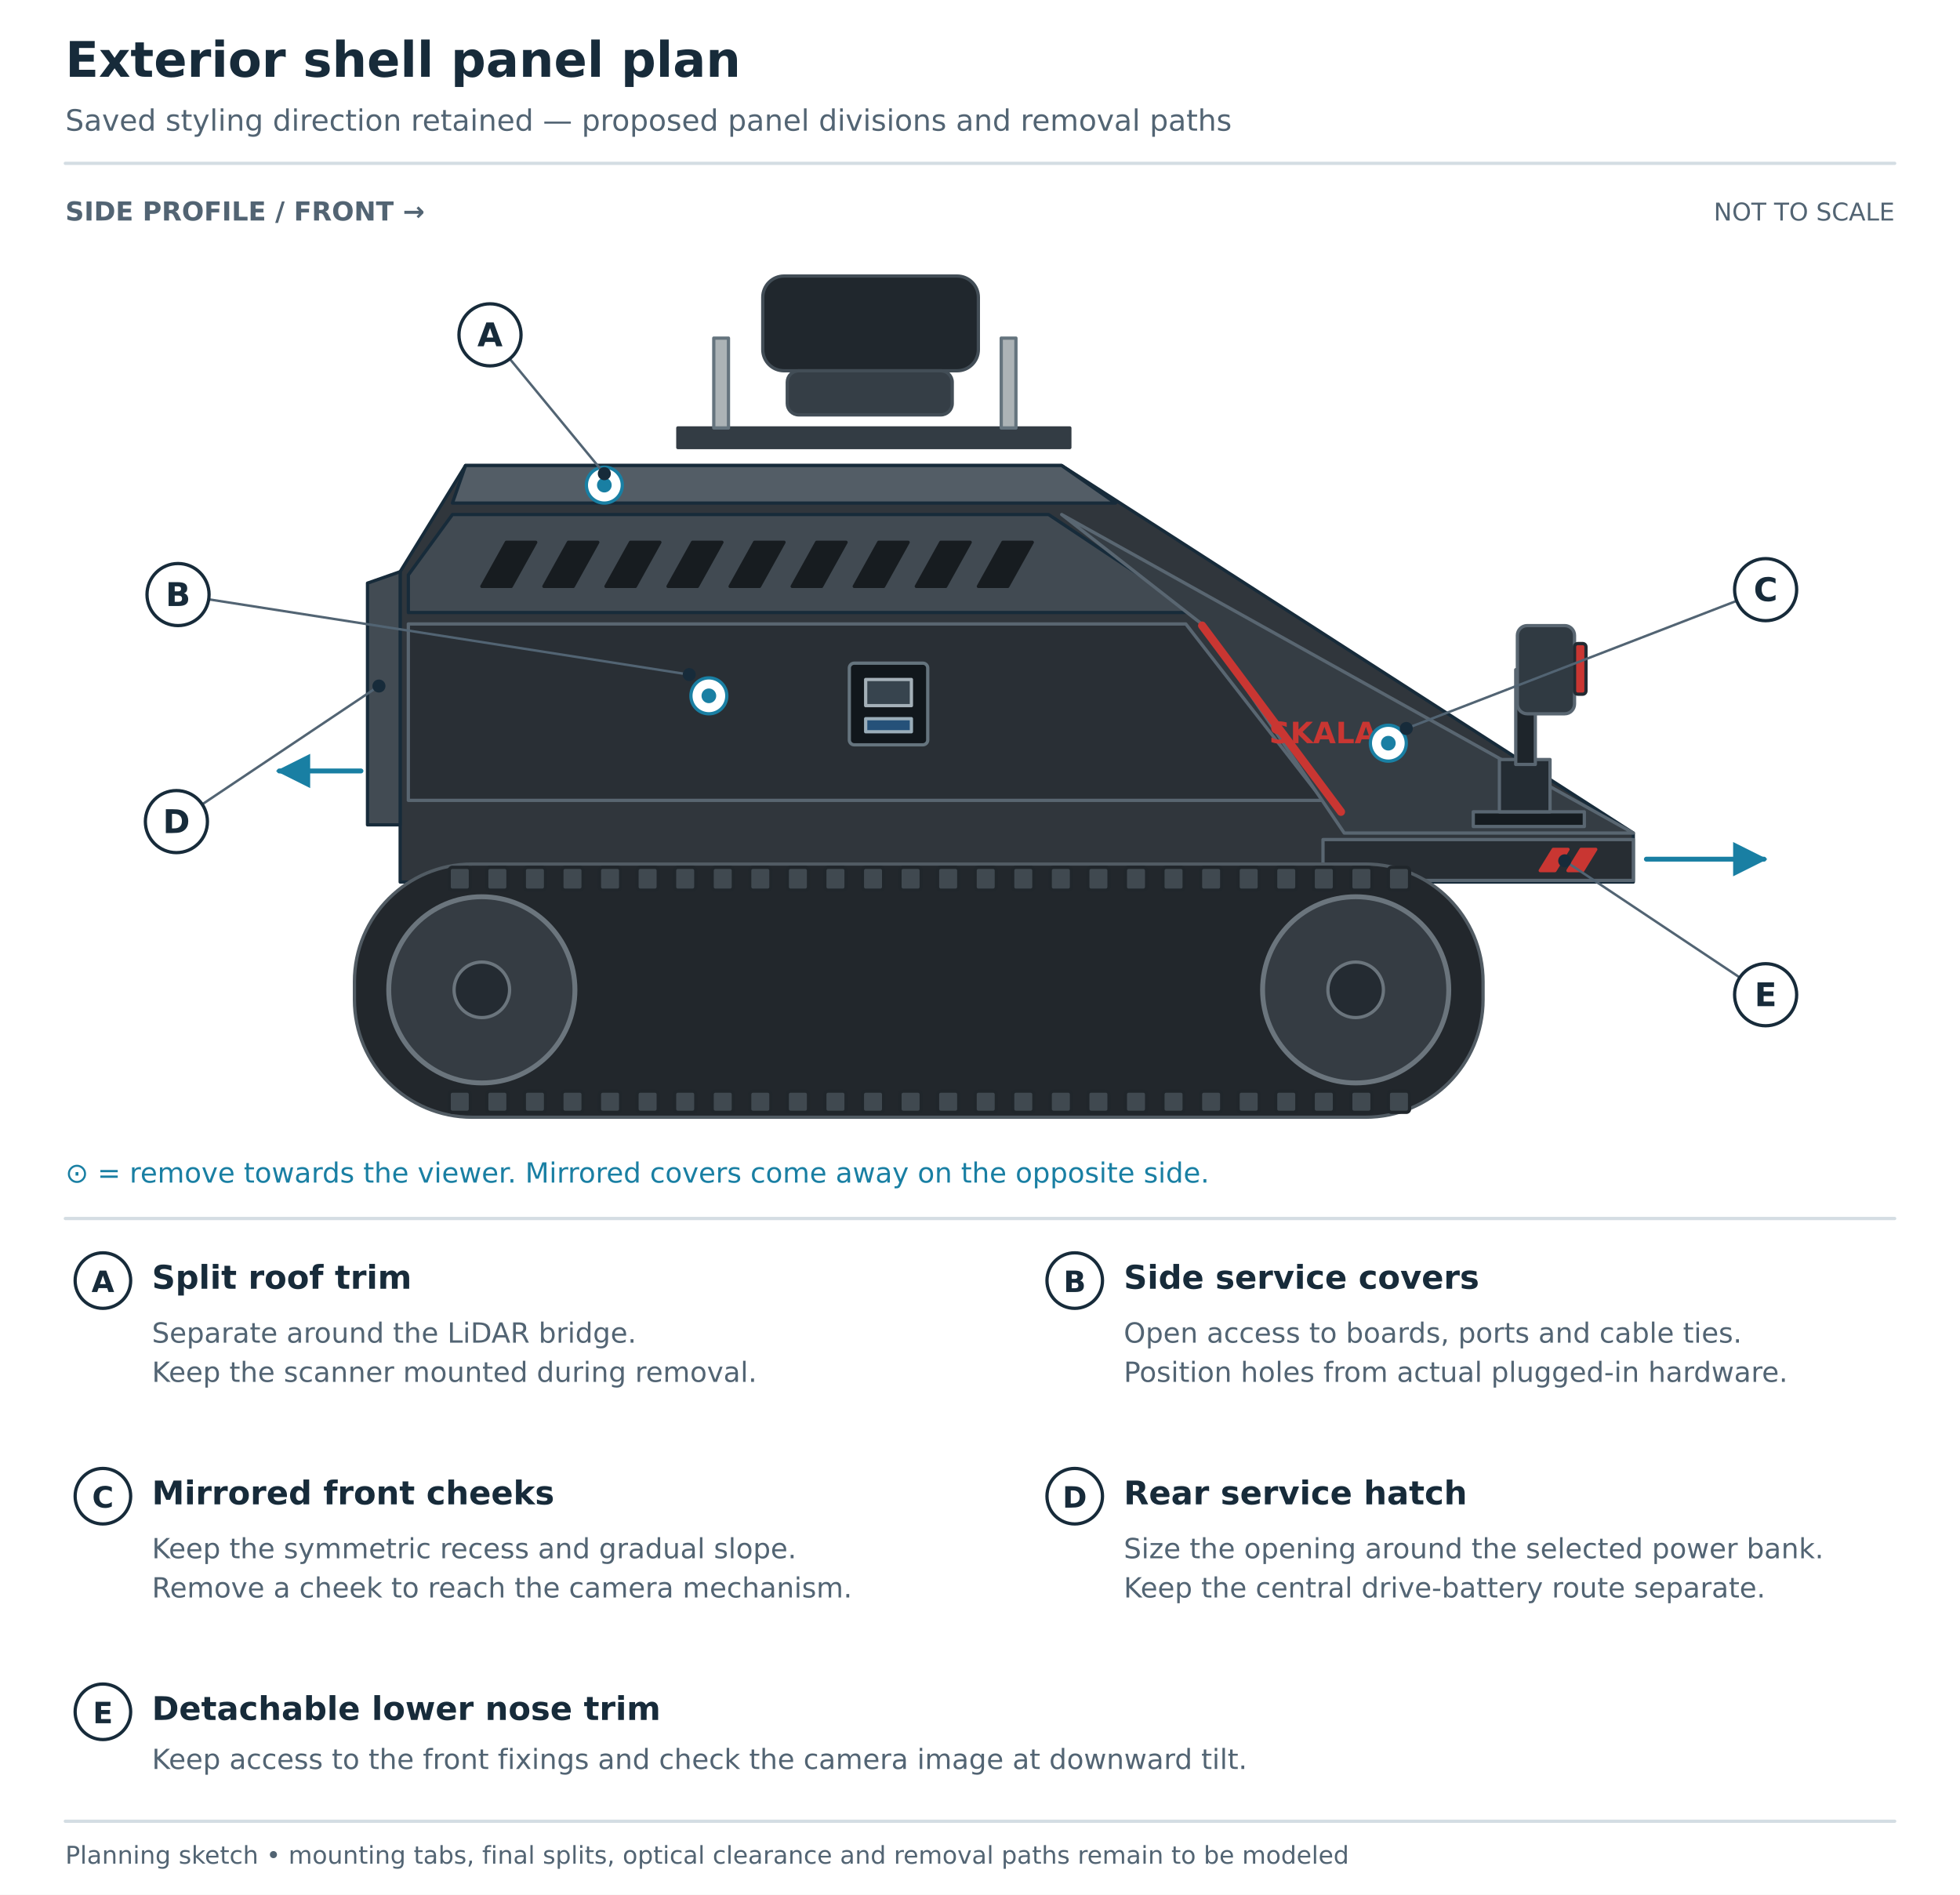
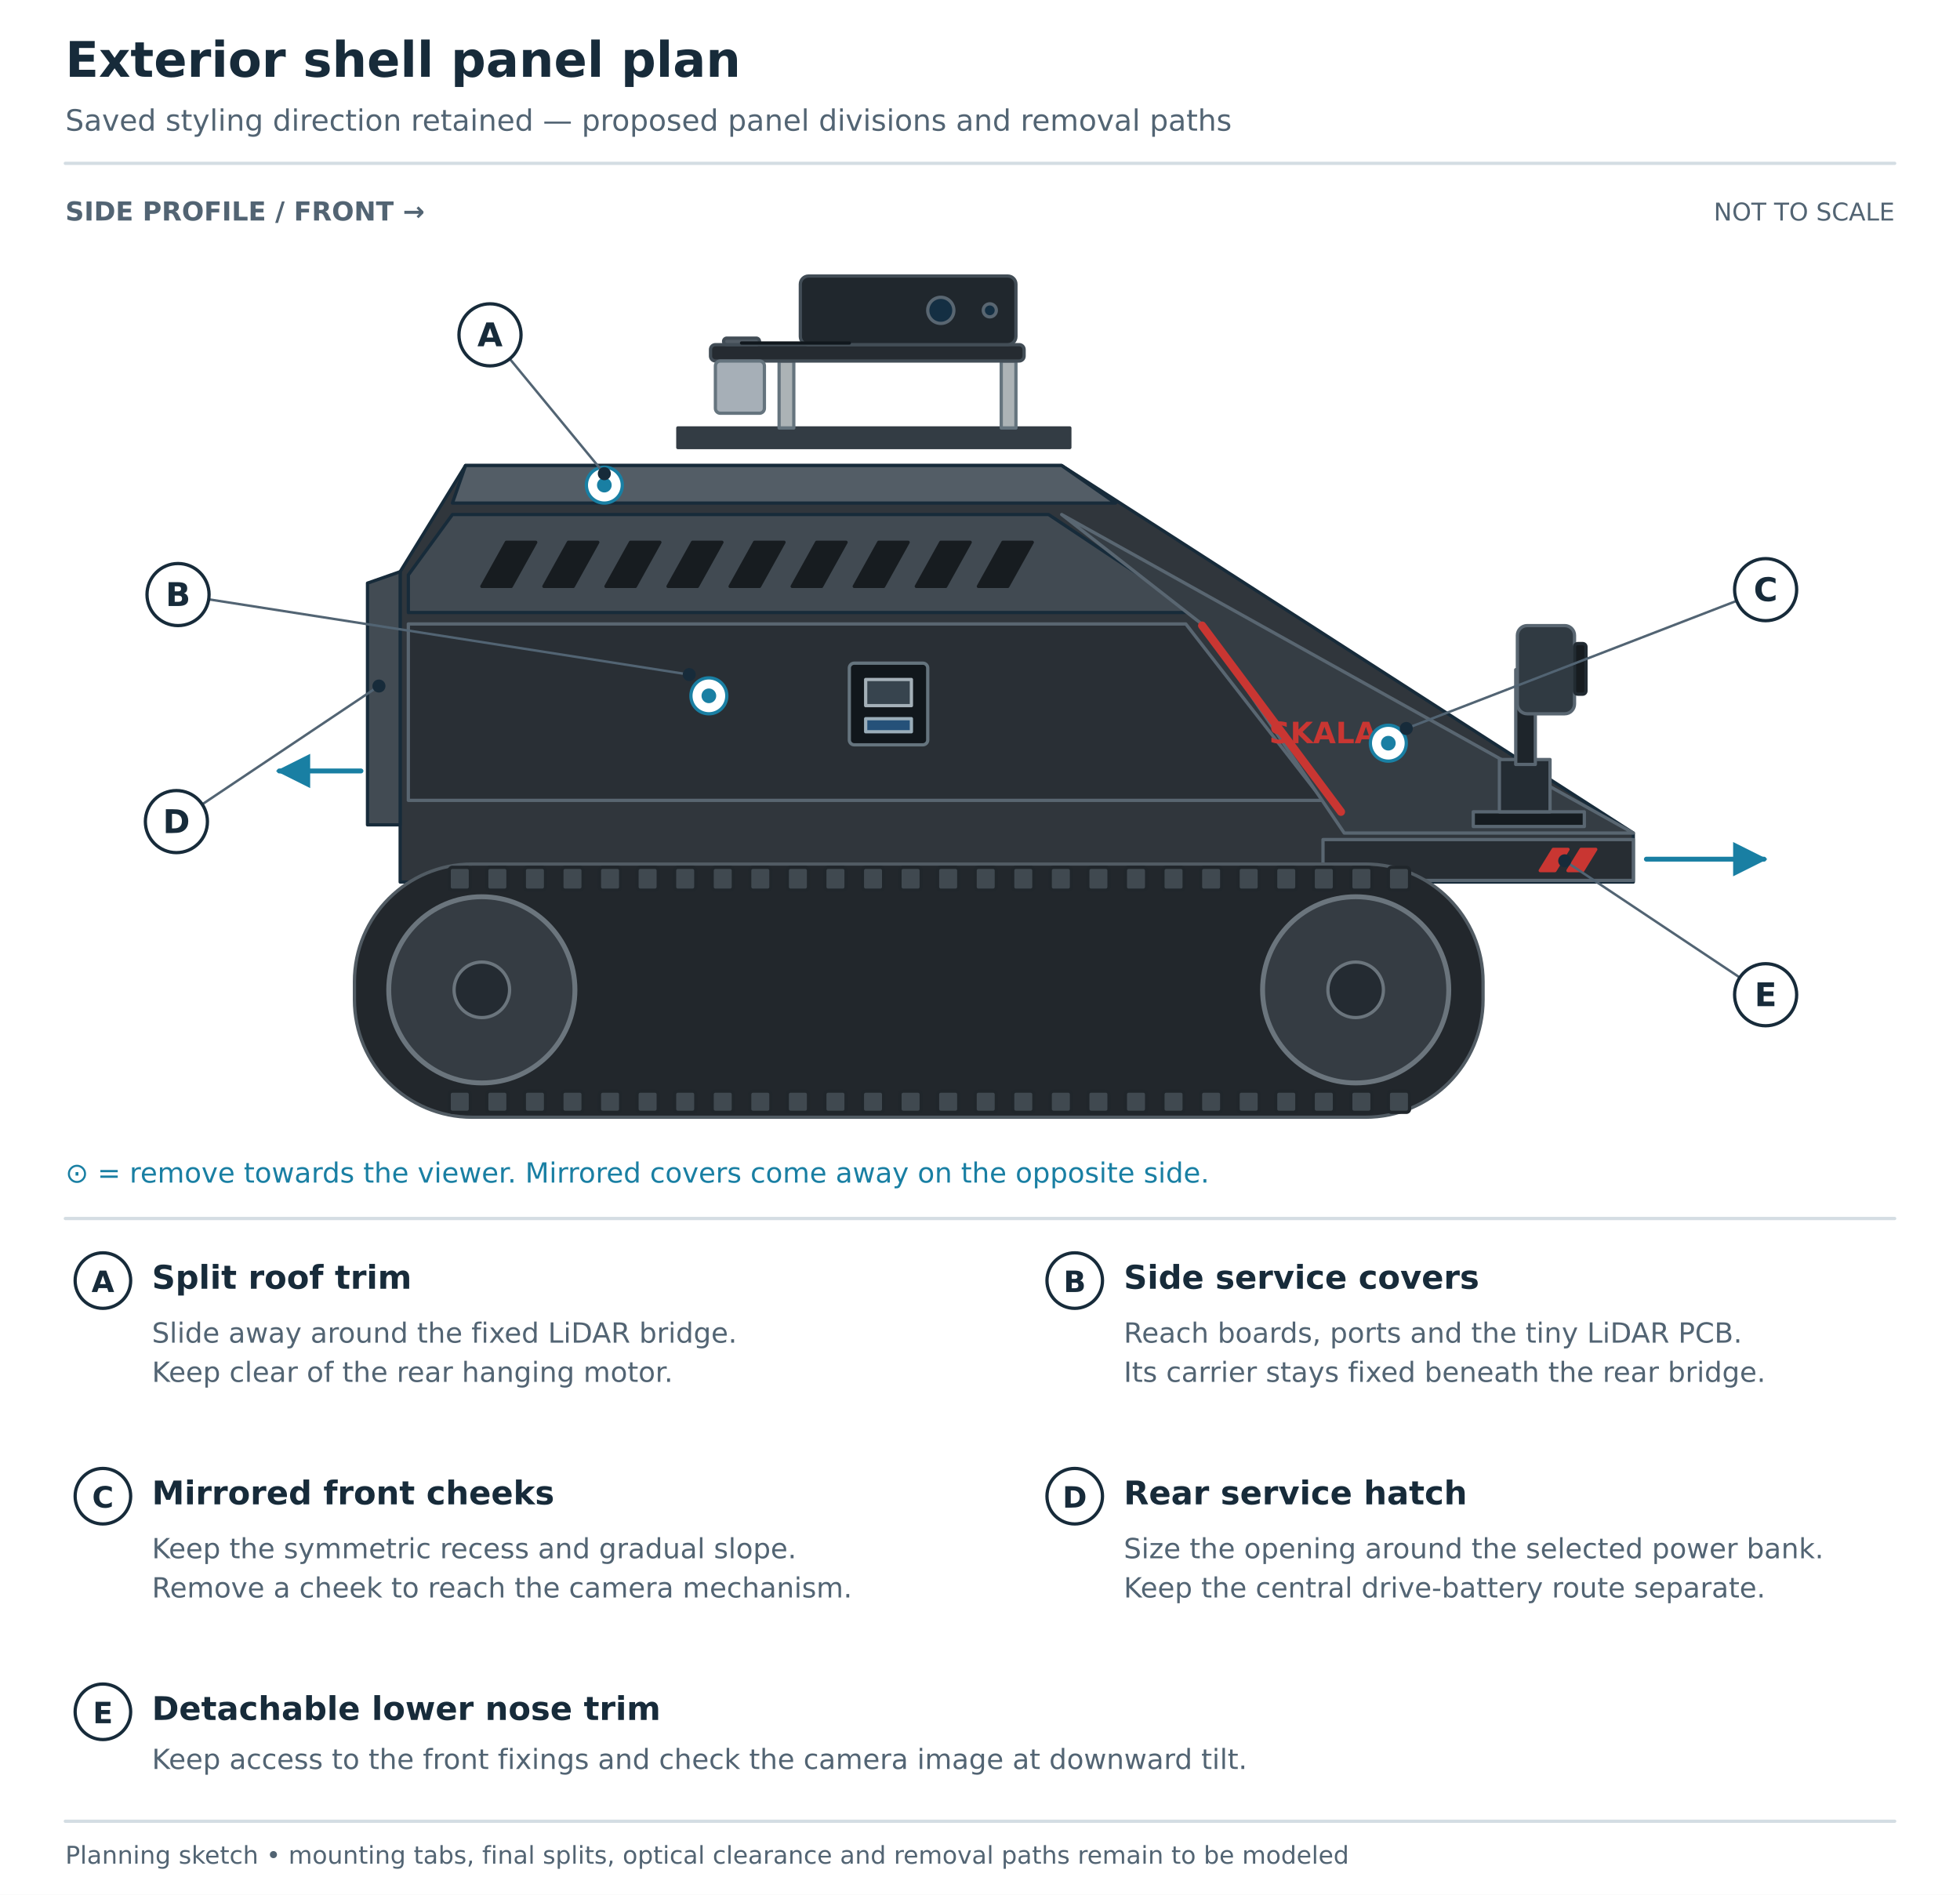
<svg xmlns="http://www.w3.org/2000/svg" width="1200" height="1160" viewBox="0 0 1200 1160">
  <defs>
    <marker id="arrow" viewBox="0 0 10 10" refX="9" refY="5" markerWidth="7" markerHeight="7" orient="auto-start-reverse">
      <path d="M0 0 L10 5 L0 10Z" fill="#197fa3" />
    </marker>
  </defs>
  <rect width="1200" height="1160" fill="#ffffff" />
  <g font-family="DejaVu Sans,Arial,sans-serif" stroke-linejoin="round" stroke-linecap="round">
    <text x="40" y="47" font-size="30" fill="#172b3a" font-weight="700" text-anchor="start">Exterior shell panel plan</text>
    <text x="40" y="80" font-size="18" fill="#526473" font-weight="400" text-anchor="start">Saved styling direction retained — proposed panel divisions and removal paths</text>
    <path d="M40 100 L1160 100" fill="none" stroke="#d4dde3" stroke-width="2" />
    <text x="40" y="135" font-size="16" fill="#526473" font-weight="700" text-anchor="start">SIDE PROFILE  /  FRONT →</text>
    <text x="1160" y="135" font-size="15" fill="#526473" font-weight="400" text-anchor="end">NOT TO SCALE</text>
    <path d="M245 505 L245 350 L285 285 L650 285 L1000 510 L1000 540 L245 540 Z" fill="#30363c" stroke="#172b3a" stroke-width="2" />
    <path d="M285 285 L650 285 L683 308 L277 308 Z" fill="#535d66" stroke="#172b3a" stroke-width="2" />
    <path d="M277 315 L642 315 L732 375 L250 375 L250 352 Z" fill="#414a52" stroke="#172b3a" stroke-width="2" />
    <path d="M310 332 L328 332 L313 359 L295 359 Z" fill="#171c20" stroke="#171c20" stroke-width="2" />
    <path d="M348 332 L366 332 L351 359 L333 359 Z" fill="#171c20" stroke="#171c20" stroke-width="2" />
    <path d="M386 332 L404 332 L389 359 L371 359 Z" fill="#171c20" stroke="#171c20" stroke-width="2" />
    <path d="M424 332 L442 332 L427 359 L409 359 Z" fill="#171c20" stroke="#171c20" stroke-width="2" />
    <path d="M462 332 L480 332 L465 359 L447 359 Z" fill="#171c20" stroke="#171c20" stroke-width="2" />
    <path d="M500 332 L518 332 L503 359 L485 359 Z" fill="#171c20" stroke="#171c20" stroke-width="2" />
    <path d="M538 332 L556 332 L541 359 L523 359 Z" fill="#171c20" stroke="#171c20" stroke-width="2" />
    <path d="M576 332 L594 332 L579 359 L561 359 Z" fill="#171c20" stroke="#171c20" stroke-width="2" />
    <path d="M614 332 L632 332 L617 359 L599 359 Z" fill="#171c20" stroke="#171c20" stroke-width="2" />
    <path d="M250 382 L726 382 L810 490 L250 490 Z" fill="#292f35" stroke="#596671" stroke-width="2" />
    <path d="M650 315 L1000 510 L823 510 L737 383 Z" fill="#353d44" stroke="#596671" stroke-width="2" />
    <path d="M736 383 L821 497" fill="none" stroke="#c93632" stroke-width="5" />
    <path d="M225 357 L245 350 L245 505 L225 505 Z" fill="#424b53" stroke="#172b3a" stroke-width="2" />
    <rect x="810" y="514" width="190" height="25" rx="0" fill="#272d33" stroke="#596671" stroke-width="2" />
    <path d="M951 520 L960 520 L952 533 L943 533 Z" fill="#c93632" stroke="#c93632" stroke-width="2" />
    <path d="M968 520 L977 520 L969 533 L960 533 Z" fill="#c93632" stroke="#c93632" stroke-width="2" />
    <text x="777" y="455" font-size="18" fill="#c93632" font-weight="700" text-anchor="start">SKALA</text>
    <rect x="520" y="406" width="48" height="50" rx="3" fill="#11171c" stroke="#65747e" stroke-width="2" />
    <rect x="530" y="416" width="28" height="16" rx="0" fill="#37444e" stroke="#a4b0b8" stroke-width="2" />
    <rect x="530" y="440" width="28" height="8" rx="0" fill="#255179" stroke="#9aadb9" stroke-width="2" />
    <rect x="415" y="262" width="240" height="12" rx="0" fill="#333c44" stroke="#333c44" stroke-width="2" />
-     <rect x="437" y="207" width="9" height="55" rx="0" fill="#acb3b6" stroke="#65747e" stroke-width="2" />
-     <rect x="613" y="207" width="9" height="55" rx="0" fill="#acb3b6" stroke="#65747e" stroke-width="2" />
-     <rect x="467" y="169" width="132" height="58" rx="13" fill="#20272d" stroke="#424d56" stroke-width="2" />
-     <rect x="482" y="227" width="101" height="27" rx="7" fill="#353e46" stroke="#424d56" stroke-width="2" />
+     <rect x="477" y="221" width="9" height="41" rx="0" fill="#acb3b6" stroke="#65747e" stroke-width="2" />
+     <rect x="613" y="221" width="9" height="41" rx="0" fill="#acb3b6" stroke="#65747e" stroke-width="2" />
+     <rect x="435" y="211" width="192" height="10" rx="3" fill="#252b31" stroke="#424d56" stroke-width="2" />
+     <rect x="490" y="169" width="132" height="42" rx="5" fill="#20272d" stroke="#424d56" stroke-width="2" />
+     <circle cx="576" cy="190" r="8" fill="#142f43" stroke="#596671" stroke-width="2" />
+     <circle cx="606" cy="190" r="4" fill="#142f43" stroke="#596671" stroke-width="2" />
+     <rect x="438" y="221" width="30" height="32" rx="3" fill="#a6afb7" stroke="#65747e" stroke-width="2" />
+     <rect x="443" y="207" width="22" height="4" rx="2" fill="#535d66" stroke="#424d56" stroke-width="2" />
+     <path d="M454 210 L520 210" fill="none" stroke="#10171d" stroke-width="2" />
    <rect x="902" y="497" width="68" height="9" rx="0" fill="#161c21" stroke="#596671" stroke-width="2" />
    <rect x="918" y="465" width="31" height="32" rx="0" fill="#242c33" stroke="#596671" stroke-width="2" />
    <rect x="928" y="410" width="12" height="58" rx="0" fill="#1e252b" stroke="#596671" stroke-width="2" />
    <rect x="929" y="383" width="35" height="54" rx="6" fill="#303a42" stroke="#596671" stroke-width="2" />
-     <rect x="964" y="394" width="7" height="31" rx="2" fill="#c93632" stroke="#222b32" stroke-width="2" />
+     <rect x="964" y="394" width="7" height="31" rx="2" fill="#171c20" stroke="#222b32" stroke-width="2" />
    <rect x="217" y="529" width="691" height="155" rx="72" fill="#22272c" stroke="#515b63" stroke-width="2" />
    <circle cx="295" cy="606" r="57" fill="#353c43" stroke="#6b757d" stroke-width="3" />
    <circle cx="295" cy="606" r="17" fill="#242b32" stroke="#6b757d" stroke-width="2" />
    <circle cx="830" cy="606" r="57" fill="#353c43" stroke="#6b757d" stroke-width="3" />
    <circle cx="830" cy="606" r="17" fill="#242b32" stroke="#6b757d" stroke-width="2" />
    <rect x="275" y="531" width="13" height="14" rx="2" fill="#404950" stroke="#20262b" stroke-width="2" />
    <rect x="275" y="668" width="13" height="13" rx="2" fill="#404950" stroke="#20262b" stroke-width="2" />
    <rect x="298" y="531" width="13" height="14" rx="2" fill="#404950" stroke="#20262b" stroke-width="2" />
    <rect x="298" y="668" width="13" height="13" rx="2" fill="#404950" stroke="#20262b" stroke-width="2" />
    <rect x="321" y="531" width="13" height="14" rx="2" fill="#404950" stroke="#20262b" stroke-width="2" />
    <rect x="321" y="668" width="13" height="13" rx="2" fill="#404950" stroke="#20262b" stroke-width="2" />
    <rect x="344" y="531" width="13" height="14" rx="2" fill="#404950" stroke="#20262b" stroke-width="2" />
    <rect x="344" y="668" width="13" height="13" rx="2" fill="#404950" stroke="#20262b" stroke-width="2" />
    <rect x="367" y="531" width="13" height="14" rx="2" fill="#404950" stroke="#20262b" stroke-width="2" />
    <rect x="367" y="668" width="13" height="13" rx="2" fill="#404950" stroke="#20262b" stroke-width="2" />
    <rect x="390" y="531" width="13" height="14" rx="2" fill="#404950" stroke="#20262b" stroke-width="2" />
    <rect x="390" y="668" width="13" height="13" rx="2" fill="#404950" stroke="#20262b" stroke-width="2" />
    <rect x="413" y="531" width="13" height="14" rx="2" fill="#404950" stroke="#20262b" stroke-width="2" />
    <rect x="413" y="668" width="13" height="13" rx="2" fill="#404950" stroke="#20262b" stroke-width="2" />
    <rect x="436" y="531" width="13" height="14" rx="2" fill="#404950" stroke="#20262b" stroke-width="2" />
    <rect x="436" y="668" width="13" height="13" rx="2" fill="#404950" stroke="#20262b" stroke-width="2" />
    <rect x="459" y="531" width="13" height="14" rx="2" fill="#404950" stroke="#20262b" stroke-width="2" />
    <rect x="459" y="668" width="13" height="13" rx="2" fill="#404950" stroke="#20262b" stroke-width="2" />
    <rect x="482" y="531" width="13" height="14" rx="2" fill="#404950" stroke="#20262b" stroke-width="2" />
    <rect x="482" y="668" width="13" height="13" rx="2" fill="#404950" stroke="#20262b" stroke-width="2" />
    <rect x="505" y="531" width="13" height="14" rx="2" fill="#404950" stroke="#20262b" stroke-width="2" />
    <rect x="505" y="668" width="13" height="13" rx="2" fill="#404950" stroke="#20262b" stroke-width="2" />
    <rect x="528" y="531" width="13" height="14" rx="2" fill="#404950" stroke="#20262b" stroke-width="2" />
    <rect x="528" y="668" width="13" height="13" rx="2" fill="#404950" stroke="#20262b" stroke-width="2" />
    <rect x="551" y="531" width="13" height="14" rx="2" fill="#404950" stroke="#20262b" stroke-width="2" />
    <rect x="551" y="668" width="13" height="13" rx="2" fill="#404950" stroke="#20262b" stroke-width="2" />
    <rect x="574" y="531" width="13" height="14" rx="2" fill="#404950" stroke="#20262b" stroke-width="2" />
    <rect x="574" y="668" width="13" height="13" rx="2" fill="#404950" stroke="#20262b" stroke-width="2" />
    <rect x="597" y="531" width="13" height="14" rx="2" fill="#404950" stroke="#20262b" stroke-width="2" />
    <rect x="597" y="668" width="13" height="13" rx="2" fill="#404950" stroke="#20262b" stroke-width="2" />
    <rect x="620" y="531" width="13" height="14" rx="2" fill="#404950" stroke="#20262b" stroke-width="2" />
    <rect x="620" y="668" width="13" height="13" rx="2" fill="#404950" stroke="#20262b" stroke-width="2" />
    <rect x="643" y="531" width="13" height="14" rx="2" fill="#404950" stroke="#20262b" stroke-width="2" />
    <rect x="643" y="668" width="13" height="13" rx="2" fill="#404950" stroke="#20262b" stroke-width="2" />
    <rect x="666" y="531" width="13" height="14" rx="2" fill="#404950" stroke="#20262b" stroke-width="2" />
    <rect x="666" y="668" width="13" height="13" rx="2" fill="#404950" stroke="#20262b" stroke-width="2" />
    <rect x="689" y="531" width="13" height="14" rx="2" fill="#404950" stroke="#20262b" stroke-width="2" />
    <rect x="689" y="668" width="13" height="13" rx="2" fill="#404950" stroke="#20262b" stroke-width="2" />
    <rect x="712" y="531" width="13" height="14" rx="2" fill="#404950" stroke="#20262b" stroke-width="2" />
    <rect x="712" y="668" width="13" height="13" rx="2" fill="#404950" stroke="#20262b" stroke-width="2" />
    <rect x="735" y="531" width="13" height="14" rx="2" fill="#404950" stroke="#20262b" stroke-width="2" />
    <rect x="735" y="668" width="13" height="13" rx="2" fill="#404950" stroke="#20262b" stroke-width="2" />
    <rect x="758" y="531" width="13" height="14" rx="2" fill="#404950" stroke="#20262b" stroke-width="2" />
    <rect x="758" y="668" width="13" height="13" rx="2" fill="#404950" stroke="#20262b" stroke-width="2" />
    <rect x="781" y="531" width="13" height="14" rx="2" fill="#404950" stroke="#20262b" stroke-width="2" />
    <rect x="781" y="668" width="13" height="13" rx="2" fill="#404950" stroke="#20262b" stroke-width="2" />
    <rect x="804" y="531" width="13" height="14" rx="2" fill="#404950" stroke="#20262b" stroke-width="2" />
    <rect x="804" y="668" width="13" height="13" rx="2" fill="#404950" stroke="#20262b" stroke-width="2" />
    <rect x="827" y="531" width="13" height="14" rx="2" fill="#404950" stroke="#20262b" stroke-width="2" />
    <rect x="827" y="668" width="13" height="13" rx="2" fill="#404950" stroke="#20262b" stroke-width="2" />
    <rect x="850" y="531" width="13" height="14" rx="2" fill="#404950" stroke="#20262b" stroke-width="2" />
    <rect x="850" y="668" width="13" height="13" rx="2" fill="#404950" stroke="#20262b" stroke-width="2" />
    <circle cx="370" cy="297" r="11" fill="white" stroke="#197fa3" stroke-width="2" />
    <circle cx="370" cy="297" r="3.5" fill="#197fa3" stroke="#197fa3" stroke-width="2" />
    <circle cx="434" cy="426" r="11" fill="white" stroke="#197fa3" stroke-width="2" />
    <circle cx="434" cy="426" r="3.5" fill="#197fa3" stroke="#197fa3" stroke-width="2" />
    <circle cx="850" cy="455" r="11" fill="white" stroke="#197fa3" stroke-width="2" />
    <circle cx="850" cy="455" r="3.5" fill="#197fa3" stroke="#197fa3" stroke-width="2" />
    <path d="M221 472 L171 472" fill="none" stroke="#197fa3" stroke-width="3" marker-end="url(#arrow)" />
    <path d="M1008 526 L1080 526" fill="none" stroke="#197fa3" stroke-width="3" marker-end="url(#arrow)" />
    <path d="M300 205 L370 290" fill="none" stroke="#526473" stroke-width="1.5" />
    <circle cx="370" cy="290" r="3" fill="#172b3a" stroke="#172b3a" stroke-width="2" />
    <circle cx="300" cy="205" r="19" fill="white" stroke="#172b3a" stroke-width="2" />
    <text x="300" y="212" font-size="20" fill="#172b3a" font-weight="700" text-anchor="middle">A</text>
    <path d="M109 364 L422 413" fill="none" stroke="#526473" stroke-width="1.5" />
    <circle cx="422" cy="413" r="3" fill="#172b3a" stroke="#172b3a" stroke-width="2" />
    <circle cx="109" cy="364" r="19" fill="white" stroke="#172b3a" stroke-width="2" />
    <text x="109" y="371" font-size="20" fill="#172b3a" font-weight="700" text-anchor="middle">B</text>
    <path d="M1081 361 L861 446" fill="none" stroke="#526473" stroke-width="1.5" />
    <circle cx="861" cy="446" r="3" fill="#172b3a" stroke="#172b3a" stroke-width="2" />
    <circle cx="1081" cy="361" r="19" fill="white" stroke="#172b3a" stroke-width="2" />
    <text x="1081" y="368" font-size="20" fill="#172b3a" font-weight="700" text-anchor="middle">C</text>
    <path d="M108 503 L232 420" fill="none" stroke="#526473" stroke-width="1.5" />
    <circle cx="232" cy="420" r="3" fill="#172b3a" stroke="#172b3a" stroke-width="2" />
    <circle cx="108" cy="503" r="19" fill="white" stroke="#172b3a" stroke-width="2" />
    <text x="108" y="510" font-size="20" fill="#172b3a" font-weight="700" text-anchor="middle">D</text>
    <path d="M1081 609 L958 527" fill="none" stroke="#526473" stroke-width="1.5" />
    <circle cx="958" cy="527" r="3" fill="#172b3a" stroke="#172b3a" stroke-width="2" />
    <circle cx="1081" cy="609" r="19" fill="white" stroke="#172b3a" stroke-width="2" />
    <text x="1081" y="616" font-size="20" fill="#172b3a" font-weight="700" text-anchor="middle">E</text>
    <text x="40" y="724" font-size="17" fill="#197fa3" font-weight="400" text-anchor="start">⊙ = remove towards the viewer. Mirrored covers come away on the opposite side.</text>
    <path d="M40 746 L1160 746" fill="none" stroke="#d4dde3" stroke-width="2" />
    <circle cx="63" cy="784" r="17" fill="white" stroke="#172b3a" stroke-width="2" />
    <text x="63" y="791" font-size="18" fill="#172b3a" font-weight="700" text-anchor="middle">A</text>
    <text x="93" y="789" font-size="20" fill="#172b3a" font-weight="700" text-anchor="start">Split roof trim</text>
-     <text x="93" y="822" font-size="17" fill="#526473" font-weight="400" text-anchor="start">Separate around the LiDAR bridge.</text>
-     <text x="93" y="846" font-size="17" fill="#526473" font-weight="400" text-anchor="start">Keep the scanner mounted during removal.</text>
+     <text x="93" y="822" font-size="17" fill="#526473" font-weight="400" text-anchor="start">Slide away around the fixed LiDAR bridge.</text>
+     <text x="93" y="846" font-size="17" fill="#526473" font-weight="400" text-anchor="start">Keep clear of the rear hanging motor.</text>
    <circle cx="658" cy="784" r="17" fill="white" stroke="#172b3a" stroke-width="2" />
    <text x="658" y="791" font-size="18" fill="#172b3a" font-weight="700" text-anchor="middle">B</text>
    <text x="688" y="789" font-size="20" fill="#172b3a" font-weight="700" text-anchor="start">Side service covers</text>
-     <text x="688" y="822" font-size="17" fill="#526473" font-weight="400" text-anchor="start">Open access to boards, ports and cable ties.</text>
-     <text x="688" y="846" font-size="17" fill="#526473" font-weight="400" text-anchor="start">Position holes from actual plugged-in hardware.</text>
+     <text x="688" y="822" font-size="17" fill="#526473" font-weight="400" text-anchor="start">Reach boards, ports and the tiny LiDAR PCB.</text>
+     <text x="688" y="846" font-size="17" fill="#526473" font-weight="400" text-anchor="start">Its carrier stays fixed beneath the rear bridge.</text>
    <circle cx="63" cy="916" r="17" fill="white" stroke="#172b3a" stroke-width="2" />
    <text x="63" y="923" font-size="18" fill="#172b3a" font-weight="700" text-anchor="middle">C</text>
    <text x="93" y="921" font-size="20" fill="#172b3a" font-weight="700" text-anchor="start">Mirrored front cheeks</text>
    <text x="93" y="954" font-size="17" fill="#526473" font-weight="400" text-anchor="start">Keep the symmetric recess and gradual slope.</text>
    <text x="93" y="978" font-size="17" fill="#526473" font-weight="400" text-anchor="start">Remove a cheek to reach the camera mechanism.</text>
    <circle cx="658" cy="916" r="17" fill="white" stroke="#172b3a" stroke-width="2" />
    <text x="658" y="923" font-size="18" fill="#172b3a" font-weight="700" text-anchor="middle">D</text>
    <text x="688" y="921" font-size="20" fill="#172b3a" font-weight="700" text-anchor="start">Rear service hatch</text>
    <text x="688" y="954" font-size="17" fill="#526473" font-weight="400" text-anchor="start">Size the opening around the selected power bank.</text>
    <text x="688" y="978" font-size="17" fill="#526473" font-weight="400" text-anchor="start">Keep the central drive-battery route separate.</text>
    <circle cx="63" cy="1048" r="17" fill="white" stroke="#172b3a" stroke-width="2" />
    <text x="63" y="1055" font-size="18" fill="#172b3a" font-weight="700" text-anchor="middle">E</text>
    <text x="93" y="1053" font-size="20" fill="#172b3a" font-weight="700" text-anchor="start">Detachable lower nose trim</text>
    <text x="93" y="1083" font-size="17" fill="#526473" font-weight="400" text-anchor="start">Keep access to the front fixings and check the camera image at downward tilt.</text>
    <path d="M40 1115 L1160 1115" fill="none" stroke="#d4dde3" stroke-width="2" />
    <text x="40" y="1141" font-size="15" fill="#526473" font-weight="400" text-anchor="start">Planning sketch • mounting tabs, final splits, optical clearance and removal paths remain to be modeled</text>
  </g>
</svg>
